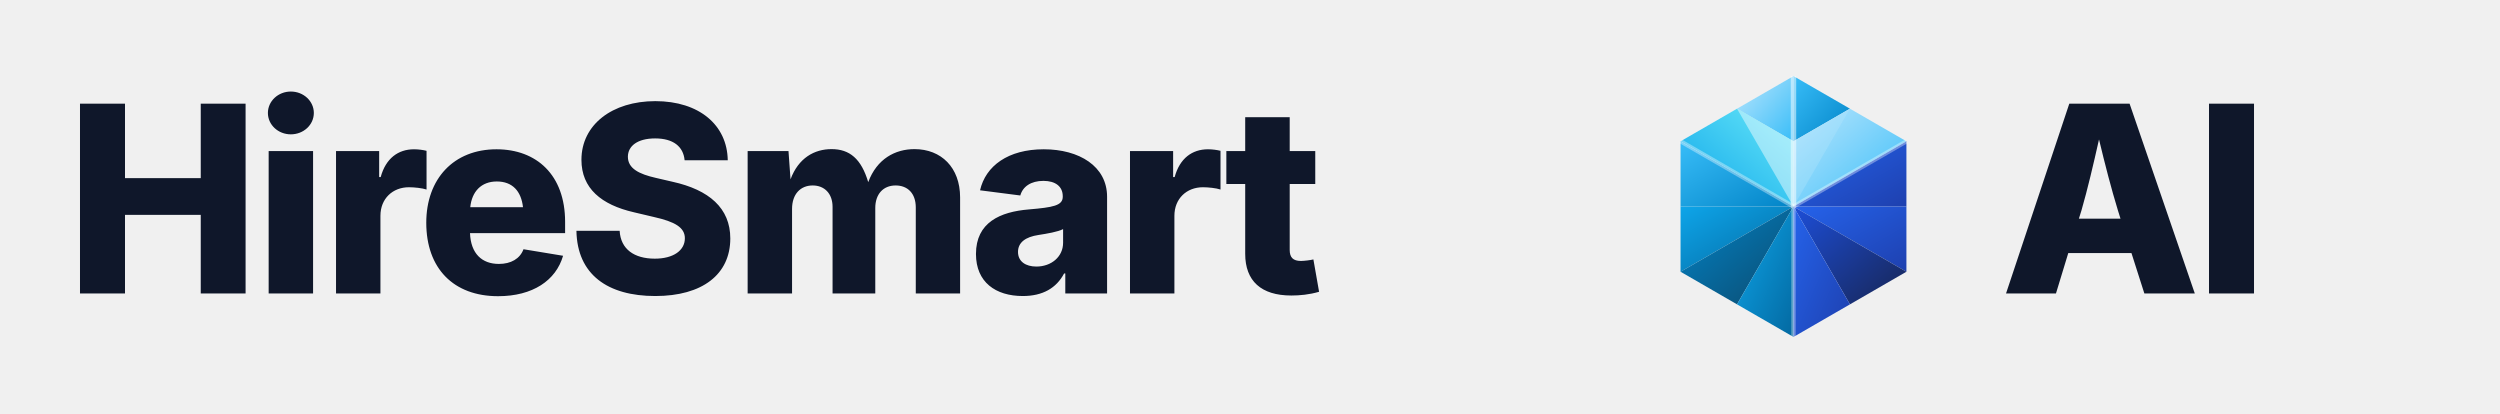
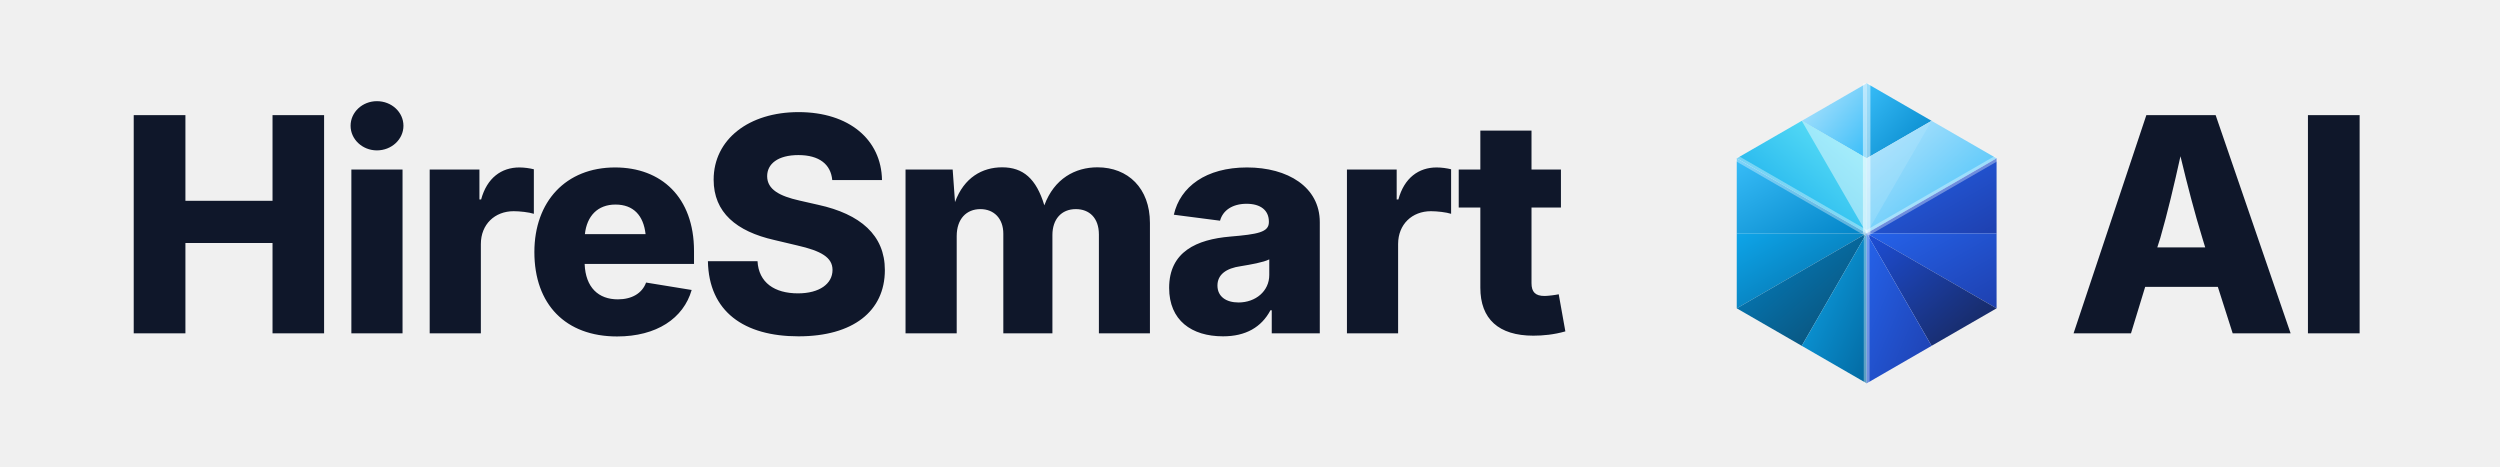
- <svg xmlns="http://www.w3.org/2000/svg" viewBox="0 0 460 76" width="460" height="76" role="img" aria-label="HireSmart AI">
+ <svg xmlns="http://www.w3.org/2000/svg" viewBox="0 0 300 56" width="300" height="56" role="img" aria-label="HireSmart AI">
  <defs>
    <linearGradient id="hs-nav-cyan-top-dark" x1="0%" y1="0%" x2="100%" y2="100%">
      <stop offset="0%" stop-color="#bae6fd" />
      <stop offset="100%" stop-color="#38bdf8" />
    </linearGradient>
    <linearGradient id="hs-nav-cyan-mid-dark" x1="0%" y1="0%" x2="100%" y2="100%">
      <stop offset="0%" stop-color="#38bdf8" />
      <stop offset="100%" stop-color="#0284c7" />
    </linearGradient>
    <linearGradient id="hs-nav-cyan-glow-dark" x1="100%" y1="0%" x2="0%" y2="100%">
      <stop offset="0%" stop-color="#67e8f9" />
      <stop offset="100%" stop-color="#0ea5e9" />
    </linearGradient>
    <linearGradient id="hs-nav-blue-left-dark" x1="0%" y1="0%" x2="100%" y2="100%">
      <stop offset="0%" stop-color="#0ea5e9" />
      <stop offset="100%" stop-color="#0369a1" />
    </linearGradient>
    <linearGradient id="hs-nav-blue-deep-dark" x1="0%" y1="0%" x2="100%" y2="100%">
      <stop offset="0%" stop-color="#0284c7" />
      <stop offset="100%" stop-color="#0c4a6e" />
    </linearGradient>
    <linearGradient id="hs-nav-blue-right-dark" x1="0%" y1="0%" x2="100%" y2="100%">
      <stop offset="0%" stop-color="#2563eb" />
      <stop offset="100%" stop-color="#1e40af" />
    </linearGradient>
    <linearGradient id="hs-nav-blue-dark-dark" x1="0%" y1="0%" x2="100%" y2="100%">
      <stop offset="0%" stop-color="#1d4ed8" />
      <stop offset="100%" stop-color="#172554" />
    </linearGradient>
  </defs>
  <g id="hiresmart-brand-artwork">
-     <text x="12" y="54" font-family="Inter, system-ui, -apple-system, sans-serif" font-size="48" font-weight="800" letter-spacing="-1.2" fill="#0f172a">HireSmart</text>
+     <text x="14" y="40" font-family="Inter, system-ui, -apple-system, BlinkMacSystemFont, 'Segoe UI', Roboto, sans-serif" font-size="36" font-weight="800" letter-spacing="-0.8" fill="#0f172a">HireSmart</text>
    <g id="diamond-cube">
-       <polygon points="330,14.00 319.61,20.00 330,26.00" fill="url(#hs-nav-cyan-top-dark)" />
-       <polygon points="330,14.00 340.39,20.00 330,26.00" fill="url(#hs-nav-cyan-mid-dark)" />
-       <polygon points="319.61,20.00 309.22,26.00 330,38.00 330,26.00" fill="url(#hs-nav-cyan-glow-dark)" />
-       <polygon points="340.39,20.00 350.78,26.00 330,38.00 330,26.00" fill="url(#hs-nav-cyan-top-dark)" />
-       <polygon points="309.22,26.00 309.22,38.00 330,38.00" fill="url(#hs-nav-cyan-mid-dark)" />
-       <polygon points="309.22,38.00 309.22,50.00 319.61,44.00 330,38.00" fill="url(#hs-nav-blue-left-dark)" />
-       <polygon points="309.22,50.00 319.61,56.00 330,38.00" fill="url(#hs-nav-blue-deep-dark)" />
-       <polygon points="319.61,56.00 330,62.00 330,38.00" fill="url(#hs-nav-blue-left-dark)" />
-       <polygon points="350.78,26.00 350.78,38.00 330,38.00" fill="url(#hs-nav-blue-right-dark)" />
-       <polygon points="350.78,38.00 350.78,50.00 340.39,44.00 330,38.00" fill="url(#hs-nav-blue-right-dark)" />
-       <polygon points="350.78,50.00 340.39,56.00 330,38.00" fill="url(#hs-nav-blue-dark-dark)" />
-       <polygon points="340.39,56.00 330,62.00 330,38.00" fill="url(#hs-nav-blue-right-dark)" />
-       <polygon points="330,26.00 330,38.00 319.61,20.00" fill="#ffffff" opacity="0.45" />
-       <polygon points="330,26.00 330,38.00 340.39,20.00" fill="#bae6fd" opacity="0.3" />
-       <line x1="330" y1="14.00" x2="330" y2="38.00" stroke="#ffffff" stroke-width="1.0" stroke-opacity="0.5" />
-       <line x1="309.22" y1="26.00" x2="330" y2="38.00" stroke="#ffffff" stroke-width="0.8" stroke-opacity="0.35" />
-       <line x1="350.78" y1="26.00" x2="330" y2="38.00" stroke="#ffffff" stroke-width="0.8" stroke-opacity="0.35" />
-       <line x1="330" y1="62.00" x2="330" y2="38.00" stroke="#ffffff" stroke-width="0.8" stroke-opacity="0.35" />
+       <polygon points="224,10.00 216.21,14.50 224,19.00" fill="url(#hs-nav-cyan-top-dark)" />
+       <polygon points="224,10.00 231.79,14.50 224,19.00" fill="url(#hs-nav-cyan-mid-dark)" />
+       <polygon points="216.21,14.50 208.41,19.00 224,28.00 224,19.00" fill="url(#hs-nav-cyan-glow-dark)" />
+       <polygon points="231.79,14.50 239.59,19.00 224,28.00 224,19.00" fill="url(#hs-nav-cyan-top-dark)" />
+       <polygon points="208.41,19.00 208.41,28.00 224,28.00" fill="url(#hs-nav-cyan-mid-dark)" />
+       <polygon points="208.41,28.00 208.41,37.00 216.21,32.50 224,28.00" fill="url(#hs-nav-blue-left-dark)" />
+       <polygon points="208.41,37.00 216.21,41.50 224,28.00" fill="url(#hs-nav-blue-deep-dark)" />
+       <polygon points="216.21,41.50 224,46.00 224,28.00" fill="url(#hs-nav-blue-left-dark)" />
+       <polygon points="239.59,19.00 239.59,28.00 224,28.00" fill="url(#hs-nav-blue-right-dark)" />
+       <polygon points="239.59,28.00 239.59,37.00 231.79,32.50 224,28.00" fill="url(#hs-nav-blue-right-dark)" />
+       <polygon points="239.59,37.00 231.79,41.50 224,28.00" fill="url(#hs-nav-blue-dark-dark)" />
+       <polygon points="231.79,41.50 224,46.00 224,28.00" fill="url(#hs-nav-blue-right-dark)" />
+       <polygon points="224,19.00 224,28.00 216.21,14.50" fill="#ffffff" opacity="0.45" />
+       <polygon points="224,19.00 224,28.00 231.79,14.50" fill="#bae6fd" opacity="0.3" />
+       <line x1="224" y1="10.00" x2="224" y2="28.00" stroke="#ffffff" stroke-width="0.9" stroke-opacity="0.5" />
+       <line x1="208.41" y1="19.00" x2="224" y2="28.00" stroke="#ffffff" stroke-width="0.7" stroke-opacity="0.35" />
+       <line x1="239.59" y1="19.00" x2="224" y2="28.00" stroke="#ffffff" stroke-width="0.7" stroke-opacity="0.35" />
+       <line x1="224" y1="46.00" x2="224" y2="28.00" stroke="#ffffff" stroke-width="0.7" stroke-opacity="0.35" />
    </g>
-     <text x="368" y="54" font-family="Inter, system-ui, -apple-system, sans-serif" font-size="48" font-weight="800" letter-spacing="-1.2" fill="#0f172a">AI</text>
+     <text x="248" y="40" font-family="Inter, system-ui, -apple-system, BlinkMacSystemFont, 'Segoe UI', Roboto, sans-serif" font-size="36" font-weight="800" letter-spacing="-0.8" fill="#0f172a">AI</text>
  </g>
</svg>
